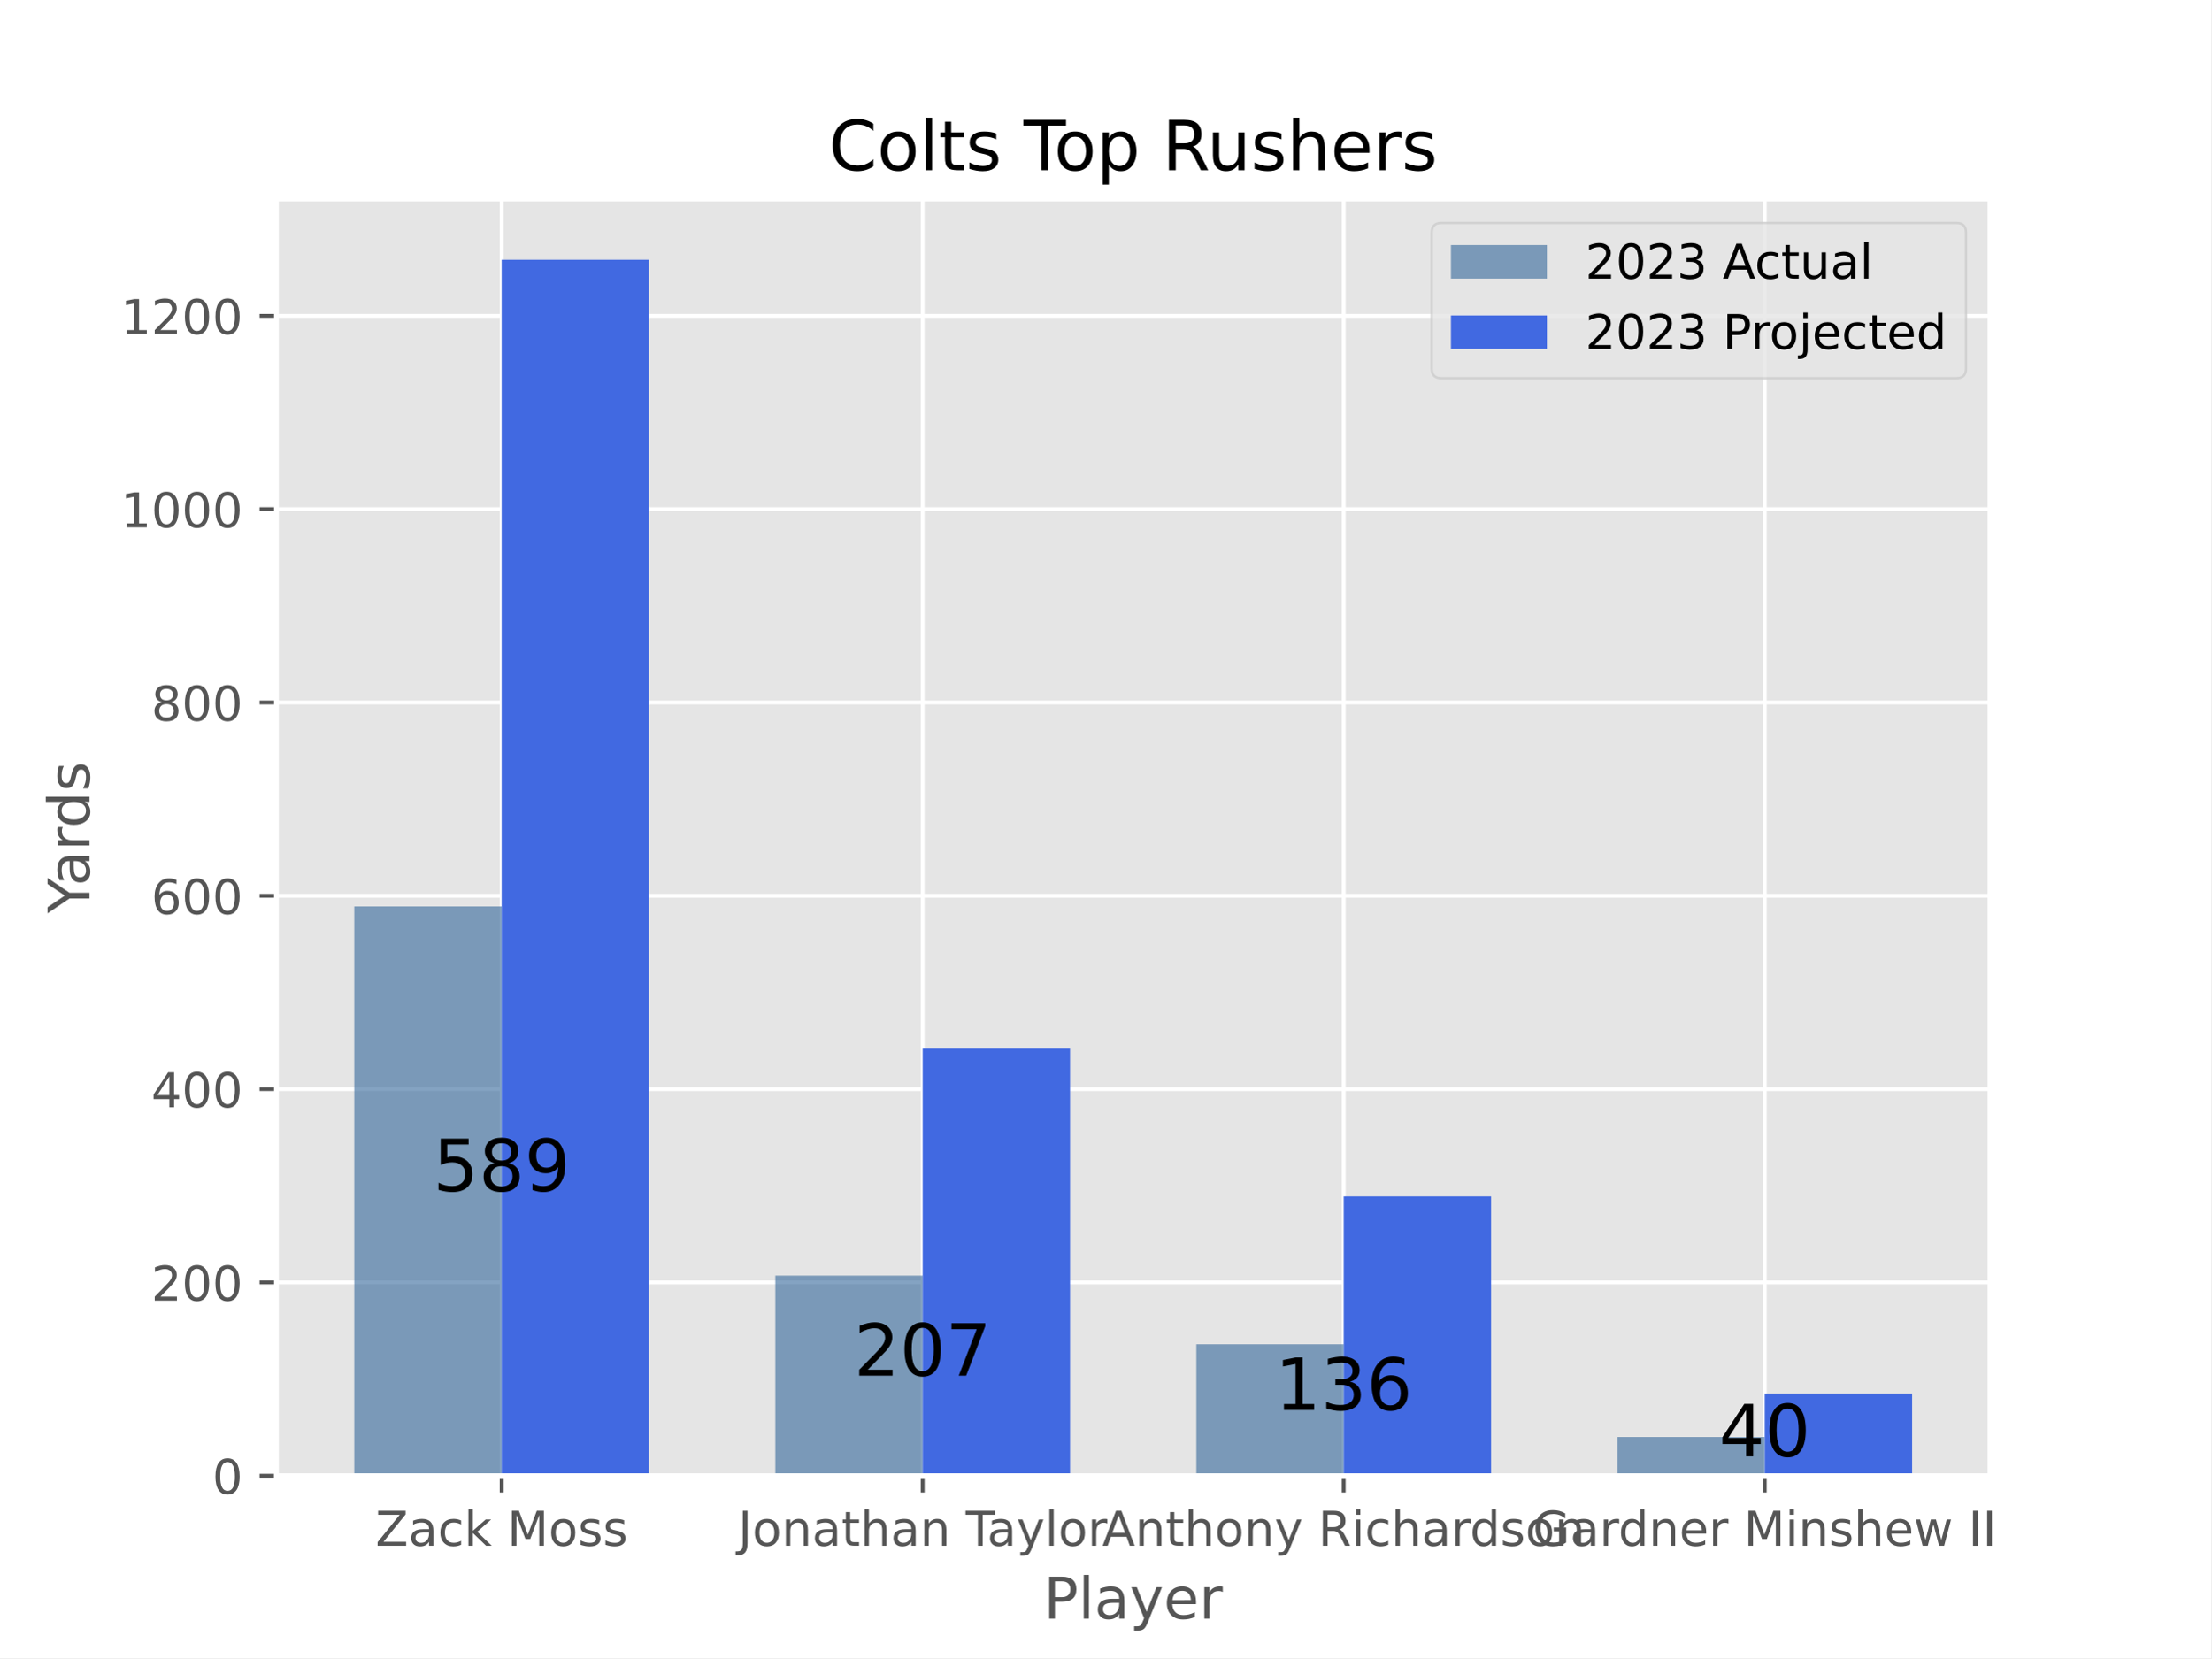
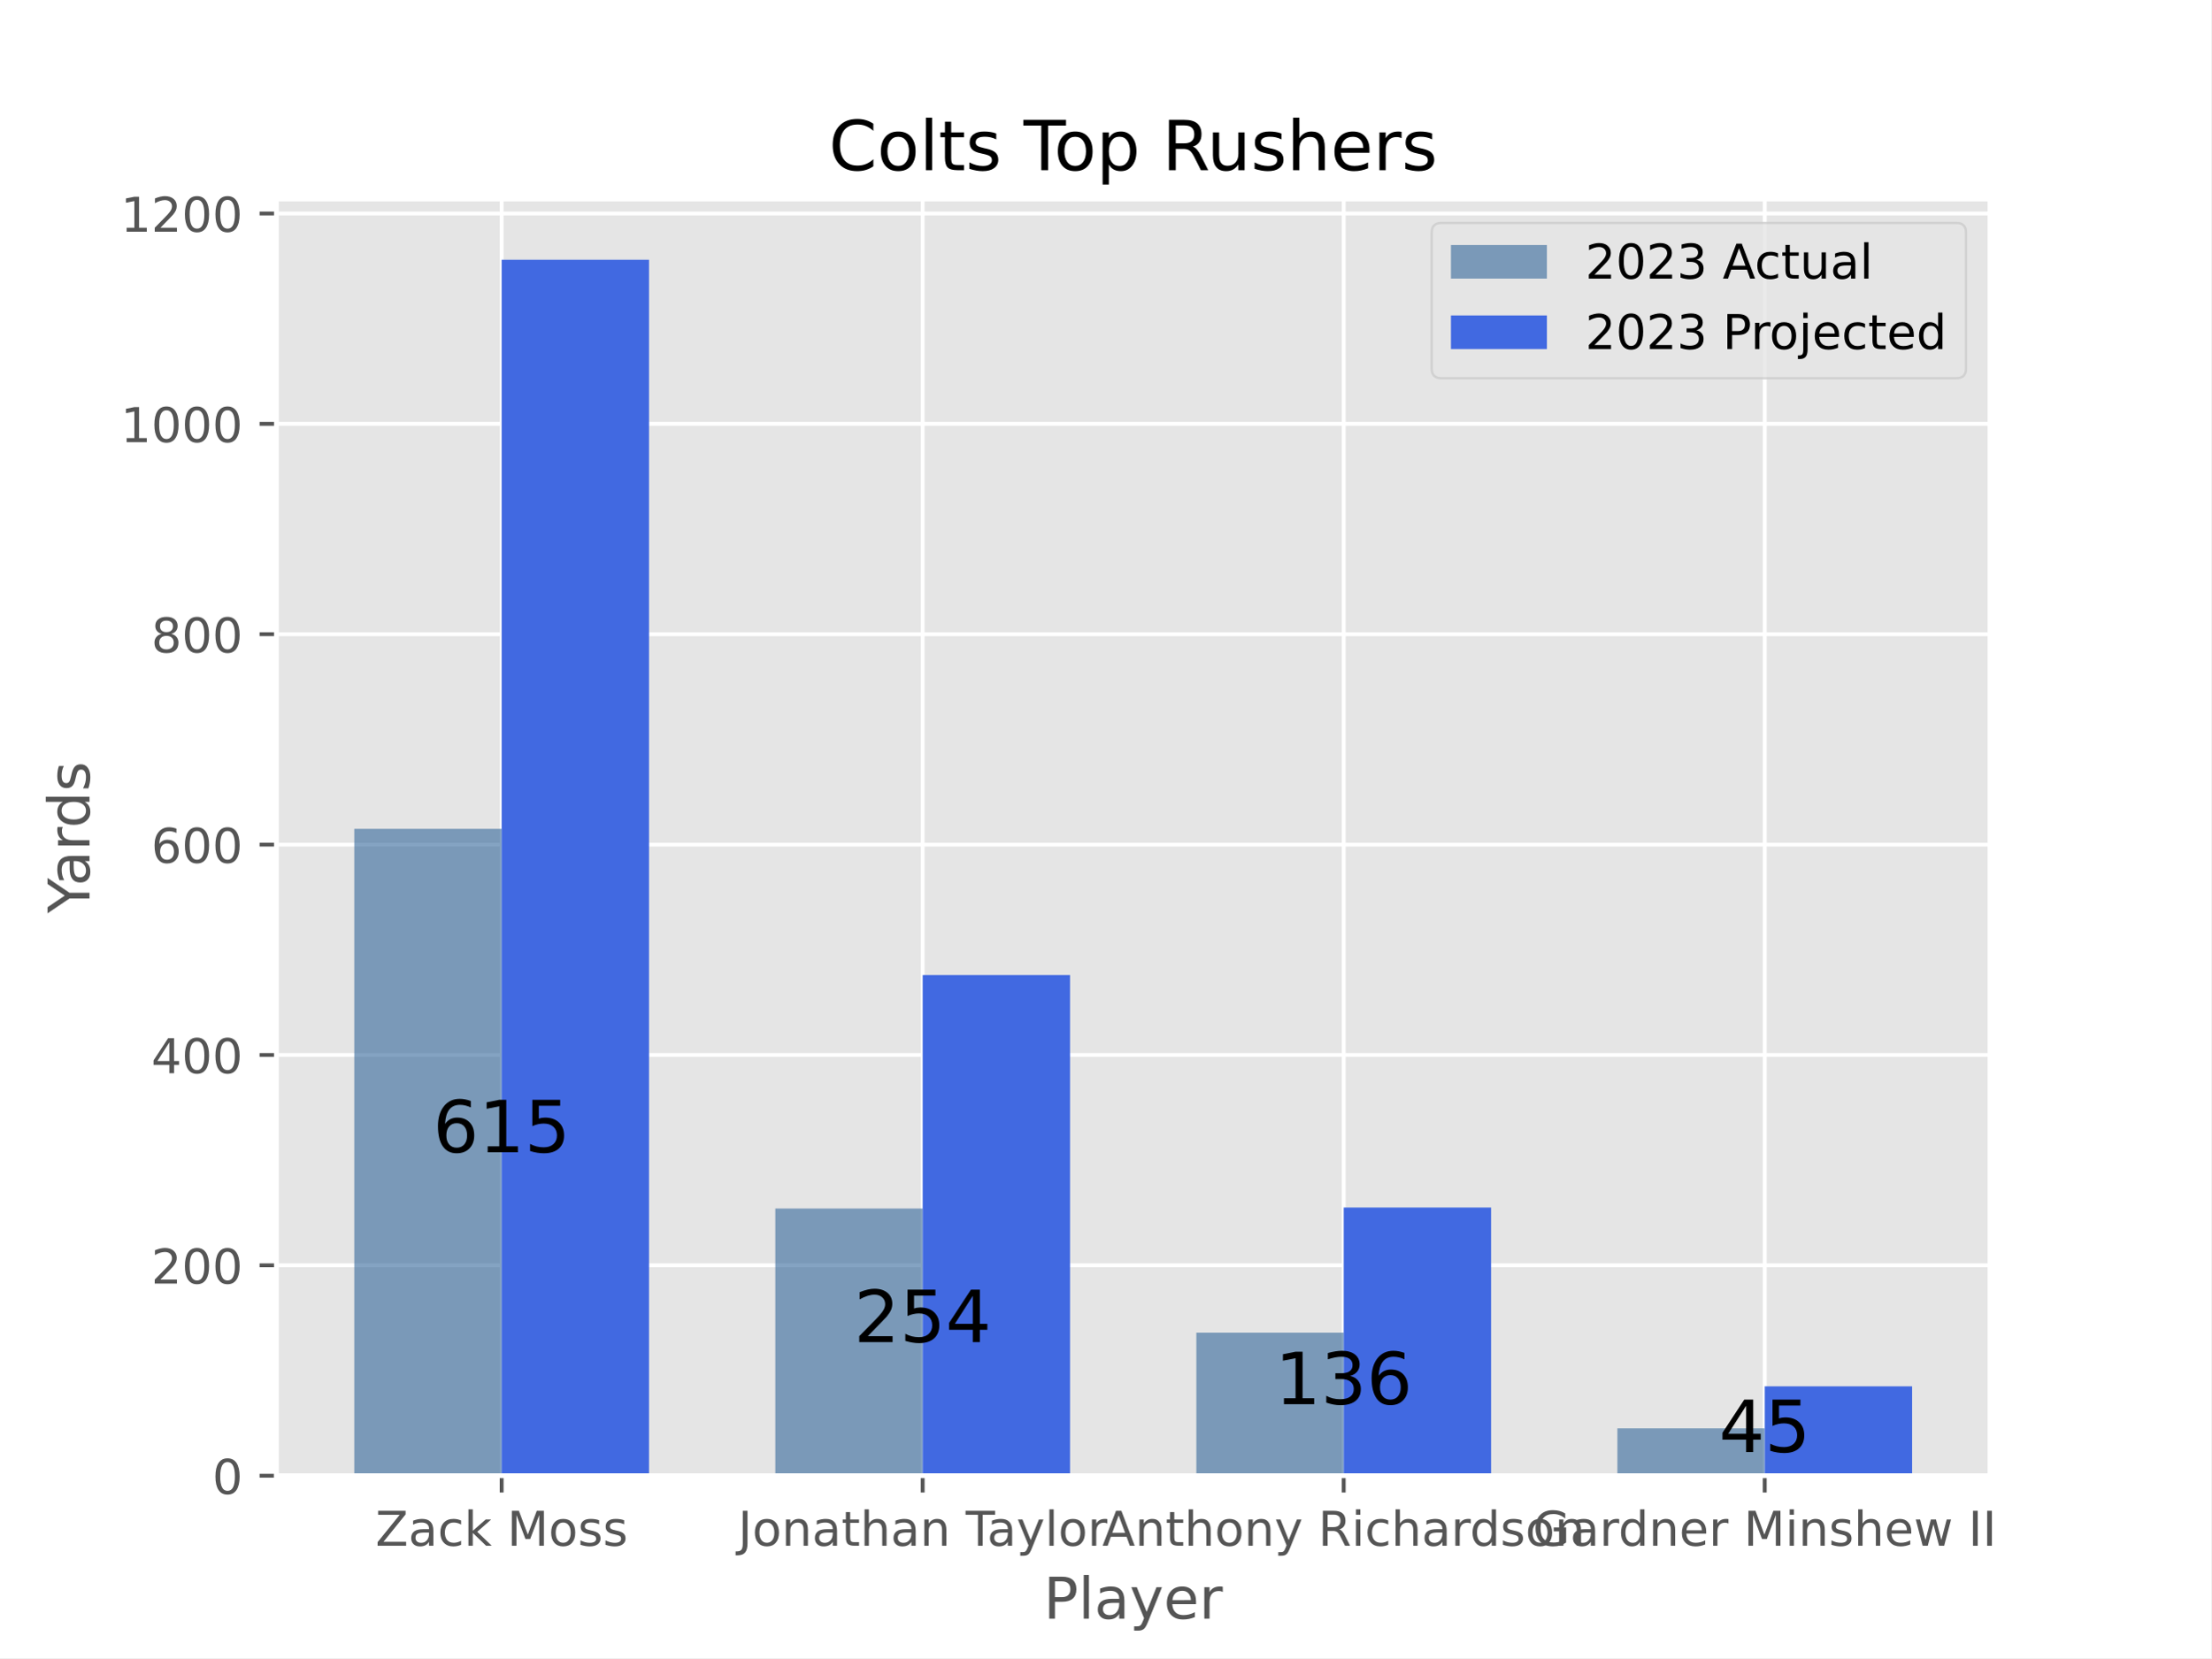
<svg xmlns="http://www.w3.org/2000/svg" xmlns:xlink="http://www.w3.org/1999/xlink" width="460.8pt" height="345.6pt" viewBox="0 0 460.8 345.6" version="1.1">
  <defs>
    <style type="text/css">*{stroke-linejoin: round; stroke-linecap: butt}</style>
  </defs>
  <g id="figure_1">
    <g id="patch_1">
      <path d="M 0 345.6  L 460.8 345.6  L 460.8 0  L 0 0  z " style="fill: #ffffff" />
    </g>
    <g id="axes_1">
      <g id="patch_2">
        <path d="M 57.6 307.584  L 414.72 307.584  L 414.72 41.472  L 57.6 41.472  z " style="fill: #e5e5e5" />
      </g>
      <g id="matplotlib.axis_1">
        <g id="xtick_1">
          <g id="line2d_1">
-             <path d="M 104.543 307.584  L 104.543 41.472  " clip-path="url(#p72263ab4fb)" style="fill: none; stroke: #ffffff; stroke-width: 0.8; stroke-linecap: square" />
+             <path d="M 104.543 307.584  L 104.543 41.472  " clip-path="url(#pb626289c37)" style="fill: none; stroke: #ffffff; stroke-width: 0.8; stroke-linecap: square" />
          </g>
          <g id="line2d_2">
            <defs>
-               <path id="m1cc02f8006" d="M 0 0  L 0 3.5  " style="stroke: #555555; stroke-width: 0.8" />
+               <path id="m10a9b5cc8e" d="M 0 0  L 0 3.5  " style="stroke: #555555; stroke-width: 0.8" />
            </defs>
            <g>
-               <use xlink:href="#m1cc02f8006" x="104.543" y="307.584" style="fill: #555555; stroke: #555555; stroke-width: 0.8" />
+               <use xlink:href="#m10a9b5cc8e" x="104.543" y="307.584" style="fill: #555555; stroke: #555555; stroke-width: 0.8" />
            </g>
          </g>
          <g id="text_1">
            <g style="fill: #555555" transform="translate(78.23782 322.1824) scale(0.1 -0.1)">
              <defs>
                <path id="DejaVuSans-5a" d="M 359 4666  L 4025 4666  L 4025 4184  L 1075 531  L 4097 531  L 4097 0  L 288 0  L 288 481  L 3238 4134  L 359 4134  L 359 4666  z " transform="scale(0.015625)" />
                <path id="DejaVuSans-61" d="M 2194 1759  Q 1497 1759 1228 1600  Q 959 1441 959 1056  Q 959 750 1161 570  Q 1363 391 1709 391  Q 2188 391 2477 730  Q 2766 1069 2766 1631  L 2766 1759  L 2194 1759  z M 3341 1997  L 3341 0  L 2766 0  L 2766 531  Q 2569 213 2275 61  Q 1981 -91 1556 -91  Q 1019 -91 701 211  Q 384 513 384 1019  Q 384 1609 779 1909  Q 1175 2209 1959 2209  L 2766 2209  L 2766 2266  Q 2766 2663 2505 2880  Q 2244 3097 1772 3097  Q 1472 3097 1187 3025  Q 903 2953 641 2809  L 641 3341  Q 956 3463 1253 3523  Q 1550 3584 1831 3584  Q 2591 3584 2966 3190  Q 3341 2797 3341 1997  z " transform="scale(0.015625)" />
                <path id="DejaVuSans-63" d="M 3122 3366  L 3122 2828  Q 2878 2963 2633 3030  Q 2388 3097 2138 3097  Q 1578 3097 1268 2742  Q 959 2388 959 1747  Q 959 1106 1268 751  Q 1578 397 2138 397  Q 2388 397 2633 464  Q 2878 531 3122 666  L 3122 134  Q 2881 22 2623 -34  Q 2366 -91 2075 -91  Q 1284 -91 818 406  Q 353 903 353 1747  Q 353 2603 823 3093  Q 1294 3584 2113 3584  Q 2378 3584 2631 3529  Q 2884 3475 3122 3366  z " transform="scale(0.015625)" />
                <path id="DejaVuSans-6b" d="M 581 4863  L 1159 4863  L 1159 1991  L 2875 3500  L 3609 3500  L 1753 1863  L 3688 0  L 2938 0  L 1159 1709  L 1159 0  L 581 0  L 581 4863  z " transform="scale(0.015625)" />
                <path id="DejaVuSans-20" transform="scale(0.015625)" />
                <path id="DejaVuSans-4d" d="M 628 4666  L 1569 4666  L 2759 1491  L 3956 4666  L 4897 4666  L 4897 0  L 4281 0  L 4281 4097  L 3078 897  L 2444 897  L 1241 4097  L 1241 0  L 628 0  L 628 4666  z " transform="scale(0.015625)" />
                <path id="DejaVuSans-6f" d="M 1959 3097  Q 1497 3097 1228 2736  Q 959 2375 959 1747  Q 959 1119 1226 758  Q 1494 397 1959 397  Q 2419 397 2687 759  Q 2956 1122 2956 1747  Q 2956 2369 2687 2733  Q 2419 3097 1959 3097  z M 1959 3584  Q 2709 3584 3137 3096  Q 3566 2609 3566 1747  Q 3566 888 3137 398  Q 2709 -91 1959 -91  Q 1206 -91 779 398  Q 353 888 353 1747  Q 353 2609 779 3096  Q 1206 3584 1959 3584  z " transform="scale(0.015625)" />
                <path id="DejaVuSans-73" d="M 2834 3397  L 2834 2853  Q 2591 2978 2328 3040  Q 2066 3103 1784 3103  Q 1356 3103 1142 2972  Q 928 2841 928 2578  Q 928 2378 1081 2264  Q 1234 2150 1697 2047  L 1894 2003  Q 2506 1872 2764 1633  Q 3022 1394 3022 966  Q 3022 478 2636 193  Q 2250 -91 1575 -91  Q 1294 -91 989 -36  Q 684 19 347 128  L 347 722  Q 666 556 975 473  Q 1284 391 1588 391  Q 1994 391 2212 530  Q 2431 669 2431 922  Q 2431 1156 2273 1281  Q 2116 1406 1581 1522  L 1381 1569  Q 847 1681 609 1914  Q 372 2147 372 2553  Q 372 3047 722 3315  Q 1072 3584 1716 3584  Q 2034 3584 2315 3537  Q 2597 3491 2834 3397  z " transform="scale(0.015625)" />
              </defs>
              <use xlink:href="#DejaVuSans-5a" />
              <use xlink:href="#DejaVuSans-61" x="68.506" />
              <use xlink:href="#DejaVuSans-63" x="129.785" />
              <use xlink:href="#DejaVuSans-6b" x="184.766" />
              <use xlink:href="#DejaVuSans-20" x="242.676" />
              <use xlink:href="#DejaVuSans-4d" x="274.463" />
              <use xlink:href="#DejaVuSans-6f" x="360.742" />
              <use xlink:href="#DejaVuSans-73" x="421.924" />
              <use xlink:href="#DejaVuSans-73" x="474.023" />
            </g>
          </g>
        </g>
        <g id="xtick_2">
          <g id="line2d_3">
-             <path d="M 192.288 307.584  L 192.288 41.472  " clip-path="url(#p72263ab4fb)" style="fill: none; stroke: #ffffff; stroke-width: 0.8; stroke-linecap: square" />
+             <path d="M 192.288 307.584  L 192.288 41.472  " clip-path="url(#pb626289c37)" style="fill: none; stroke: #ffffff; stroke-width: 0.8; stroke-linecap: square" />
          </g>
          <g id="line2d_4">
            <g>
-               <use xlink:href="#m1cc02f8006" x="192.288" y="307.584" style="fill: #555555; stroke: #555555; stroke-width: 0.8" />
+               <use xlink:href="#m10a9b5cc8e" x="192.288" y="307.584" style="fill: #555555; stroke: #555555; stroke-width: 0.8" />
            </g>
          </g>
          <g id="text_2">
            <g style="fill: #555555" transform="translate(153.8135 322.1824) scale(0.1 -0.1)">
              <defs>
                <path id="DejaVuSans-4a" d="M 628 4666  L 1259 4666  L 1259 325  Q 1259 -519 939 -900  Q 619 -1281 -91 -1281  L -331 -1281  L -331 -750  L -134 -750  Q 284 -750 456 -515  Q 628 -281 628 325  L 628 4666  z " transform="scale(0.015625)" />
                <path id="DejaVuSans-6e" d="M 3513 2113  L 3513 0  L 2938 0  L 2938 2094  Q 2938 2591 2744 2837  Q 2550 3084 2163 3084  Q 1697 3084 1428 2787  Q 1159 2491 1159 1978  L 1159 0  L 581 0  L 581 3500  L 1159 3500  L 1159 2956  Q 1366 3272 1645 3428  Q 1925 3584 2291 3584  Q 2894 3584 3203 3211  Q 3513 2838 3513 2113  z " transform="scale(0.015625)" />
                <path id="DejaVuSans-74" d="M 1172 4494  L 1172 3500  L 2356 3500  L 2356 3053  L 1172 3053  L 1172 1153  Q 1172 725 1289 603  Q 1406 481 1766 481  L 2356 481  L 2356 0  L 1766 0  Q 1100 0 847 248  Q 594 497 594 1153  L 594 3053  L 172 3053  L 172 3500  L 594 3500  L 594 4494  L 1172 4494  z " transform="scale(0.015625)" />
                <path id="DejaVuSans-68" d="M 3513 2113  L 3513 0  L 2938 0  L 2938 2094  Q 2938 2591 2744 2837  Q 2550 3084 2163 3084  Q 1697 3084 1428 2787  Q 1159 2491 1159 1978  L 1159 0  L 581 0  L 581 4863  L 1159 4863  L 1159 2956  Q 1366 3272 1645 3428  Q 1925 3584 2291 3584  Q 2894 3584 3203 3211  Q 3513 2838 3513 2113  z " transform="scale(0.015625)" />
                <path id="DejaVuSans-54" d="M -19 4666  L 3928 4666  L 3928 4134  L 2272 4134  L 2272 0  L 1638 0  L 1638 4134  L -19 4134  L -19 4666  z " transform="scale(0.015625)" />
                <path id="DejaVuSans-79" d="M 2059 -325  Q 1816 -950 1584 -1140  Q 1353 -1331 966 -1331  L 506 -1331  L 506 -850  L 844 -850  Q 1081 -850 1212 -737  Q 1344 -625 1503 -206  L 1606 56  L 191 3500  L 800 3500  L 1894 763  L 2988 3500  L 3597 3500  L 2059 -325  z " transform="scale(0.015625)" />
                <path id="DejaVuSans-6c" d="M 603 4863  L 1178 4863  L 1178 0  L 603 0  L 603 4863  z " transform="scale(0.015625)" />
                <path id="DejaVuSans-72" d="M 2631 2963  Q 2534 3019 2420 3045  Q 2306 3072 2169 3072  Q 1681 3072 1420 2755  Q 1159 2438 1159 1844  L 1159 0  L 581 0  L 581 3500  L 1159 3500  L 1159 2956  Q 1341 3275 1631 3429  Q 1922 3584 2338 3584  Q 2397 3584 2469 3576  Q 2541 3569 2628 3553  L 2631 2963  z " transform="scale(0.015625)" />
              </defs>
              <use xlink:href="#DejaVuSans-4a" />
              <use xlink:href="#DejaVuSans-6f" x="29.492" />
              <use xlink:href="#DejaVuSans-6e" x="90.674" />
              <use xlink:href="#DejaVuSans-61" x="154.053" />
              <use xlink:href="#DejaVuSans-74" x="215.332" />
              <use xlink:href="#DejaVuSans-68" x="254.541" />
              <use xlink:href="#DejaVuSans-61" x="317.92" />
              <use xlink:href="#DejaVuSans-6e" x="379.199" />
              <use xlink:href="#DejaVuSans-20" x="442.578" />
              <use xlink:href="#DejaVuSans-54" x="474.365" />
              <use xlink:href="#DejaVuSans-61" x="518.949" />
              <use xlink:href="#DejaVuSans-79" x="580.229" />
              <use xlink:href="#DejaVuSans-6c" x="639.408" />
              <use xlink:href="#DejaVuSans-6f" x="667.191" />
              <use xlink:href="#DejaVuSans-72" x="728.373" />
            </g>
          </g>
        </g>
        <g id="xtick_3">
          <g id="line2d_5">
-             <path d="M 280.032 307.584  L 280.032 41.472  " clip-path="url(#p72263ab4fb)" style="fill: none; stroke: #ffffff; stroke-width: 0.8; stroke-linecap: square" />
+             <path d="M 280.032 307.584  L 280.032 41.472  " clip-path="url(#pb626289c37)" style="fill: none; stroke: #ffffff; stroke-width: 0.8; stroke-linecap: square" />
          </g>
          <g id="line2d_6">
            <g>
-               <use xlink:href="#m1cc02f8006" x="280.032" y="307.584" style="fill: #555555; stroke: #555555; stroke-width: 0.8" />
+               <use xlink:href="#m10a9b5cc8e" x="280.032" y="307.584" style="fill: #555555; stroke: #555555; stroke-width: 0.8" />
            </g>
          </g>
          <g id="text_3">
            <g style="fill: #555555" transform="translate(229.7174 322.1824) scale(0.1 -0.1)">
              <defs>
                <path id="DejaVuSans-41" d="M 2188 4044  L 1331 1722  L 3047 1722  L 2188 4044  z M 1831 4666  L 2547 4666  L 4325 0  L 3669 0  L 3244 1197  L 1141 1197  L 716 0  L 50 0  L 1831 4666  z " transform="scale(0.015625)" />
                <path id="DejaVuSans-52" d="M 2841 2188  Q 3044 2119 3236 1894  Q 3428 1669 3622 1275  L 4263 0  L 3584 0  L 2988 1197  Q 2756 1666 2539 1819  Q 2322 1972 1947 1972  L 1259 1972  L 1259 0  L 628 0  L 628 4666  L 2053 4666  Q 2853 4666 3247 4331  Q 3641 3997 3641 3322  Q 3641 2881 3436 2590  Q 3231 2300 2841 2188  z M 1259 4147  L 1259 2491  L 2053 2491  Q 2509 2491 2742 2702  Q 2975 2913 2975 3322  Q 2975 3731 2742 3939  Q 2509 4147 2053 4147  L 1259 4147  z " transform="scale(0.015625)" />
                <path id="DejaVuSans-69" d="M 603 3500  L 1178 3500  L 1178 0  L 603 0  L 603 3500  z M 603 4863  L 1178 4863  L 1178 4134  L 603 4134  L 603 4863  z " transform="scale(0.015625)" />
                <path id="DejaVuSans-64" d="M 2906 2969  L 2906 4863  L 3481 4863  L 3481 0  L 2906 0  L 2906 525  Q 2725 213 2448 61  Q 2172 -91 1784 -91  Q 1150 -91 751 415  Q 353 922 353 1747  Q 353 2572 751 3078  Q 1150 3584 1784 3584  Q 2172 3584 2448 3432  Q 2725 3281 2906 2969  z M 947 1747  Q 947 1113 1208 752  Q 1469 391 1925 391  Q 2381 391 2643 752  Q 2906 1113 2906 1747  Q 2906 2381 2643 2742  Q 2381 3103 1925 3103  Q 1469 3103 1208 2742  Q 947 2381 947 1747  z " transform="scale(0.015625)" />
              </defs>
              <use xlink:href="#DejaVuSans-41" />
              <use xlink:href="#DejaVuSans-6e" x="68.408" />
              <use xlink:href="#DejaVuSans-74" x="131.787" />
              <use xlink:href="#DejaVuSans-68" x="170.996" />
              <use xlink:href="#DejaVuSans-6f" x="234.375" />
              <use xlink:href="#DejaVuSans-6e" x="295.557" />
              <use xlink:href="#DejaVuSans-79" x="358.936" />
              <use xlink:href="#DejaVuSans-20" x="418.115" />
              <use xlink:href="#DejaVuSans-52" x="449.902" />
              <use xlink:href="#DejaVuSans-69" x="519.385" />
              <use xlink:href="#DejaVuSans-63" x="547.168" />
              <use xlink:href="#DejaVuSans-68" x="602.148" />
              <use xlink:href="#DejaVuSans-61" x="665.527" />
              <use xlink:href="#DejaVuSans-72" x="726.807" />
              <use xlink:href="#DejaVuSans-64" x="766.17" />
              <use xlink:href="#DejaVuSans-73" x="829.646" />
              <use xlink:href="#DejaVuSans-6f" x="881.746" />
              <use xlink:href="#DejaVuSans-6e" x="942.928" />
            </g>
          </g>
        </g>
        <g id="xtick_4">
          <g id="line2d_7">
-             <path d="M 367.777 307.584  L 367.777 41.472  " clip-path="url(#p72263ab4fb)" style="fill: none; stroke: #ffffff; stroke-width: 0.8; stroke-linecap: square" />
+             <path d="M 367.777 307.584  L 367.777 41.472  " clip-path="url(#pb626289c37)" style="fill: none; stroke: #ffffff; stroke-width: 0.8; stroke-linecap: square" />
          </g>
          <g id="line2d_8">
            <g>
-               <use xlink:href="#m1cc02f8006" x="367.777" y="307.584" style="fill: #555555; stroke: #555555; stroke-width: 0.8" />
+               <use xlink:href="#m10a9b5cc8e" x="367.777" y="307.584" style="fill: #555555; stroke: #555555; stroke-width: 0.8" />
            </g>
          </g>
          <g id="text_4">
            <g style="fill: #555555" transform="translate(319.4564 322.1824) scale(0.1 -0.1)">
              <defs>
                <path id="DejaVuSans-47" d="M 3809 666  L 3809 1919  L 2778 1919  L 2778 2438  L 4434 2438  L 4434 434  Q 4069 175 3628 42  Q 3188 -91 2688 -91  Q 1594 -91 976 548  Q 359 1188 359 2328  Q 359 3472 976 4111  Q 1594 4750 2688 4750  Q 3144 4750 3555 4637  Q 3966 4525 4313 4306  L 4313 3634  Q 3963 3931 3569 4081  Q 3175 4231 2741 4231  Q 1884 4231 1454 3753  Q 1025 3275 1025 2328  Q 1025 1384 1454 906  Q 1884 428 2741 428  Q 3075 428 3337 486  Q 3600 544 3809 666  z " transform="scale(0.015625)" />
                <path id="DejaVuSans-65" d="M 3597 1894  L 3597 1613  L 953 1613  Q 991 1019 1311 708  Q 1631 397 2203 397  Q 2534 397 2845 478  Q 3156 559 3463 722  L 3463 178  Q 3153 47 2828 -22  Q 2503 -91 2169 -91  Q 1331 -91 842 396  Q 353 884 353 1716  Q 353 2575 817 3079  Q 1281 3584 2069 3584  Q 2775 3584 3186 3129  Q 3597 2675 3597 1894  z M 3022 2063  Q 3016 2534 2758 2815  Q 2500 3097 2075 3097  Q 1594 3097 1305 2825  Q 1016 2553 972 2059  L 3022 2063  z " transform="scale(0.015625)" />
                <path id="DejaVuSans-77" d="M 269 3500  L 844 3500  L 1563 769  L 2278 3500  L 2956 3500  L 3675 769  L 4391 3500  L 4966 3500  L 4050 0  L 3372 0  L 2619 2869  L 1863 0  L 1184 0  L 269 3500  z " transform="scale(0.015625)" />
                <path id="DejaVuSans-49" d="M 628 4666  L 1259 4666  L 1259 0  L 628 0  L 628 4666  z " transform="scale(0.015625)" />
              </defs>
              <use xlink:href="#DejaVuSans-47" />
              <use xlink:href="#DejaVuSans-61" x="77.49" />
              <use xlink:href="#DejaVuSans-72" x="138.77" />
              <use xlink:href="#DejaVuSans-64" x="178.133" />
              <use xlink:href="#DejaVuSans-6e" x="241.609" />
              <use xlink:href="#DejaVuSans-65" x="304.988" />
              <use xlink:href="#DejaVuSans-72" x="366.512" />
              <use xlink:href="#DejaVuSans-20" x="407.625" />
              <use xlink:href="#DejaVuSans-4d" x="439.412" />
              <use xlink:href="#DejaVuSans-69" x="525.691" />
              <use xlink:href="#DejaVuSans-6e" x="553.475" />
              <use xlink:href="#DejaVuSans-73" x="616.854" />
              <use xlink:href="#DejaVuSans-68" x="668.953" />
              <use xlink:href="#DejaVuSans-65" x="732.332" />
              <use xlink:href="#DejaVuSans-77" x="793.855" />
              <use xlink:href="#DejaVuSans-20" x="875.643" />
              <use xlink:href="#DejaVuSans-49" x="907.43" />
              <use xlink:href="#DejaVuSans-49" x="936.922" />
            </g>
          </g>
        </g>
        <g id="text_5">
          <g style="fill: #555555" transform="translate(217.4888 337.3802) scale(0.12 -0.12)">
            <defs>
              <path id="DejaVuSans-50" d="M 1259 4147  L 1259 2394  L 2053 2394  Q 2494 2394 2734 2622  Q 2975 2850 2975 3272  Q 2975 3691 2734 3919  Q 2494 4147 2053 4147  L 1259 4147  z M 628 4666  L 2053 4666  Q 2838 4666 3239 4311  Q 3641 3956 3641 3272  Q 3641 2581 3239 2228  Q 2838 1875 2053 1875  L 1259 1875  L 1259 0  L 628 0  L 628 4666  z " transform="scale(0.015625)" />
            </defs>
            <use xlink:href="#DejaVuSans-50" />
            <use xlink:href="#DejaVuSans-6c" x="60.303" />
            <use xlink:href="#DejaVuSans-61" x="88.086" />
            <use xlink:href="#DejaVuSans-79" x="149.365" />
            <use xlink:href="#DejaVuSans-65" x="208.545" />
            <use xlink:href="#DejaVuSans-72" x="270.068" />
          </g>
        </g>
      </g>
      <g id="matplotlib.axis_2">
        <g id="ytick_1">
          <g id="line2d_9">
-             <path d="M 57.6 307.584  L 414.72 307.584  " clip-path="url(#p72263ab4fb)" style="fill: none; stroke: #ffffff; stroke-width: 0.8; stroke-linecap: square" />
+             <path d="M 57.6 307.584  L 414.72 307.584  " clip-path="url(#pb626289c37)" style="fill: none; stroke: #ffffff; stroke-width: 0.8; stroke-linecap: square" />
          </g>
          <g id="line2d_10">
            <defs>
-               <path id="m740ad1077f" d="M 0 0  L -3.5 0  " style="stroke: #555555; stroke-width: 0.8" />
+               <path id="ma957d542d0" d="M 0 0  L -3.5 0  " style="stroke: #555555; stroke-width: 0.8" />
            </defs>
            <g>
-               <use xlink:href="#m740ad1077f" x="57.6" y="307.584" style="fill: #555555; stroke: #555555; stroke-width: 0.8" />
+               <use xlink:href="#ma957d542d0" x="57.6" y="307.584" style="fill: #555555; stroke: #555555; stroke-width: 0.8" />
            </g>
          </g>
          <g id="text_6">
            <g style="fill: #555555" transform="translate(44.2375 311.3832) scale(0.1 -0.1)">
              <defs>
                <path id="DejaVuSans-30" d="M 2034 4250  Q 1547 4250 1301 3770  Q 1056 3291 1056 2328  Q 1056 1369 1301 889  Q 1547 409 2034 409  Q 2525 409 2770 889  Q 3016 1369 3016 2328  Q 3016 3291 2770 3770  Q 2525 4250 2034 4250  z M 2034 4750  Q 2819 4750 3233 4129  Q 3647 3509 3647 2328  Q 3647 1150 3233 529  Q 2819 -91 2034 -91  Q 1250 -91 836 529  Q 422 1150 422 2328  Q 422 3509 836 4129  Q 1250 4750 2034 4750  z " transform="scale(0.015625)" />
              </defs>
              <use xlink:href="#DejaVuSans-30" />
            </g>
          </g>
        </g>
        <g id="ytick_2">
          <g id="line2d_11">
-             <path d="M 57.6 267.291  L 414.72 267.291  " clip-path="url(#p72263ab4fb)" style="fill: none; stroke: #ffffff; stroke-width: 0.8; stroke-linecap: square" />
+             <path d="M 57.6 263.736  L 414.72 263.736  " clip-path="url(#pb626289c37)" style="fill: none; stroke: #ffffff; stroke-width: 0.8; stroke-linecap: square" />
          </g>
          <g id="line2d_12">
            <g>
-               <use xlink:href="#m740ad1077f" x="57.6" y="267.291" style="fill: #555555; stroke: #555555; stroke-width: 0.8" />
+               <use xlink:href="#ma957d542d0" x="57.6" y="263.736" style="fill: #555555; stroke: #555555; stroke-width: 0.8" />
            </g>
          </g>
          <g id="text_7">
-             <g style="fill: #555555" transform="translate(31.5125 271.0907) scale(0.1 -0.1)">
+             <g style="fill: #555555" transform="translate(31.5125 267.5355) scale(0.1 -0.1)">
              <defs>
                <path id="DejaVuSans-32" d="M 1228 531  L 3431 531  L 3431 0  L 469 0  L 469 531  Q 828 903 1448 1529  Q 2069 2156 2228 2338  Q 2531 2678 2651 2914  Q 2772 3150 2772 3378  Q 2772 3750 2511 3984  Q 2250 4219 1831 4219  Q 1534 4219 1204 4116  Q 875 4013 500 3803  L 500 4441  Q 881 4594 1212 4672  Q 1544 4750 1819 4750  Q 2544 4750 2975 4387  Q 3406 4025 3406 3419  Q 3406 3131 3298 2873  Q 3191 2616 2906 2266  Q 2828 2175 2409 1742  Q 1991 1309 1228 531  z " transform="scale(0.015625)" />
              </defs>
              <use xlink:href="#DejaVuSans-32" />
              <use xlink:href="#DejaVuSans-30" x="63.623" />
              <use xlink:href="#DejaVuSans-30" x="127.246" />
            </g>
          </g>
        </g>
        <g id="ytick_3">
          <g id="line2d_13">
-             <path d="M 57.6 226.999  L 414.72 226.999  " clip-path="url(#p72263ab4fb)" style="fill: none; stroke: #ffffff; stroke-width: 0.8; stroke-linecap: square" />
+             <path d="M 57.6 219.888  L 414.72 219.888  " clip-path="url(#pb626289c37)" style="fill: none; stroke: #ffffff; stroke-width: 0.8; stroke-linecap: square" />
          </g>
          <g id="line2d_14">
            <g>
-               <use xlink:href="#m740ad1077f" x="57.6" y="226.999" style="fill: #555555; stroke: #555555; stroke-width: 0.8" />
+               <use xlink:href="#ma957d542d0" x="57.6" y="219.888" style="fill: #555555; stroke: #555555; stroke-width: 0.8" />
            </g>
          </g>
          <g id="text_8">
-             <g style="fill: #555555" transform="translate(31.5125 230.7982) scale(0.1 -0.1)">
+             <g style="fill: #555555" transform="translate(31.5125 223.6877) scale(0.1 -0.1)">
              <defs>
                <path id="DejaVuSans-34" d="M 2419 4116  L 825 1625  L 2419 1625  L 2419 4116  z M 2253 4666  L 3047 4666  L 3047 1625  L 3713 1625  L 3713 1100  L 3047 1100  L 3047 0  L 2419 0  L 2419 1100  L 313 1100  L 313 1709  L 2253 4666  z " transform="scale(0.015625)" />
              </defs>
              <use xlink:href="#DejaVuSans-34" />
              <use xlink:href="#DejaVuSans-30" x="63.623" />
              <use xlink:href="#DejaVuSans-30" x="127.246" />
            </g>
          </g>
        </g>
        <g id="ytick_4">
          <g id="line2d_15">
-             <path d="M 57.6 186.706  L 414.72 186.706  " clip-path="url(#p72263ab4fb)" style="fill: none; stroke: #ffffff; stroke-width: 0.8; stroke-linecap: square" />
+             <path d="M 57.6 176.041  L 414.72 176.041  " clip-path="url(#pb626289c37)" style="fill: none; stroke: #ffffff; stroke-width: 0.8; stroke-linecap: square" />
          </g>
          <g id="line2d_16">
            <g>
-               <use xlink:href="#m740ad1077f" x="57.6" y="186.706" style="fill: #555555; stroke: #555555; stroke-width: 0.8" />
+               <use xlink:href="#ma957d542d0" x="57.6" y="176.041" style="fill: #555555; stroke: #555555; stroke-width: 0.8" />
            </g>
          </g>
          <g id="text_9">
-             <g style="fill: #555555" transform="translate(31.5125 190.5056) scale(0.1 -0.1)">
+             <g style="fill: #555555" transform="translate(31.5125 179.84) scale(0.1 -0.1)">
              <defs>
                <path id="DejaVuSans-36" d="M 2113 2584  Q 1688 2584 1439 2293  Q 1191 2003 1191 1497  Q 1191 994 1439 701  Q 1688 409 2113 409  Q 2538 409 2786 701  Q 3034 994 3034 1497  Q 3034 2003 2786 2293  Q 2538 2584 2113 2584  z M 3366 4563  L 3366 3988  Q 3128 4100 2886 4159  Q 2644 4219 2406 4219  Q 1781 4219 1451 3797  Q 1122 3375 1075 2522  Q 1259 2794 1537 2939  Q 1816 3084 2150 3084  Q 2853 3084 3261 2657  Q 3669 2231 3669 1497  Q 3669 778 3244 343  Q 2819 -91 2113 -91  Q 1303 -91 875 529  Q 447 1150 447 2328  Q 447 3434 972 4092  Q 1497 4750 2381 4750  Q 2619 4750 2861 4703  Q 3103 4656 3366 4563  z " transform="scale(0.015625)" />
              </defs>
              <use xlink:href="#DejaVuSans-36" />
              <use xlink:href="#DejaVuSans-30" x="63.623" />
              <use xlink:href="#DejaVuSans-30" x="127.246" />
            </g>
          </g>
        </g>
        <g id="ytick_5">
          <g id="line2d_17">
-             <path d="M 57.6 146.414  L 414.72 146.414  " clip-path="url(#p72263ab4fb)" style="fill: none; stroke: #ffffff; stroke-width: 0.8; stroke-linecap: square" />
+             <path d="M 57.6 132.193  L 414.72 132.193  " clip-path="url(#pb626289c37)" style="fill: none; stroke: #ffffff; stroke-width: 0.8; stroke-linecap: square" />
          </g>
          <g id="line2d_18">
            <g>
-               <use xlink:href="#m740ad1077f" x="57.6" y="146.414" style="fill: #555555; stroke: #555555; stroke-width: 0.8" />
+               <use xlink:href="#ma957d542d0" x="57.6" y="132.193" style="fill: #555555; stroke: #555555; stroke-width: 0.8" />
            </g>
          </g>
          <g id="text_10">
-             <g style="fill: #555555" transform="translate(31.5125 150.2131) scale(0.1 -0.1)">
+             <g style="fill: #555555" transform="translate(31.5125 135.9922) scale(0.1 -0.1)">
              <defs>
                <path id="DejaVuSans-38" d="M 2034 2216  Q 1584 2216 1326 1975  Q 1069 1734 1069 1313  Q 1069 891 1326 650  Q 1584 409 2034 409  Q 2484 409 2743 651  Q 3003 894 3003 1313  Q 3003 1734 2745 1975  Q 2488 2216 2034 2216  z M 1403 2484  Q 997 2584 770 2862  Q 544 3141 544 3541  Q 544 4100 942 4425  Q 1341 4750 2034 4750  Q 2731 4750 3128 4425  Q 3525 4100 3525 3541  Q 3525 3141 3298 2862  Q 3072 2584 2669 2484  Q 3125 2378 3379 2068  Q 3634 1759 3634 1313  Q 3634 634 3220 271  Q 2806 -91 2034 -91  Q 1263 -91 848 271  Q 434 634 434 1313  Q 434 1759 690 2068  Q 947 2378 1403 2484  z M 1172 3481  Q 1172 3119 1398 2916  Q 1625 2713 2034 2713  Q 2441 2713 2670 2916  Q 2900 3119 2900 3481  Q 2900 3844 2670 4047  Q 2441 4250 2034 4250  Q 1625 4250 1398 4047  Q 1172 3844 1172 3481  z " transform="scale(0.015625)" />
              </defs>
              <use xlink:href="#DejaVuSans-38" />
              <use xlink:href="#DejaVuSans-30" x="63.623" />
              <use xlink:href="#DejaVuSans-30" x="127.246" />
            </g>
          </g>
        </g>
        <g id="ytick_6">
          <g id="line2d_19">
-             <path d="M 57.6 106.121  L 414.72 106.121  " clip-path="url(#p72263ab4fb)" style="fill: none; stroke: #ffffff; stroke-width: 0.8; stroke-linecap: square" />
+             <path d="M 57.6 88.345  L 414.72 88.345  " clip-path="url(#pb626289c37)" style="fill: none; stroke: #ffffff; stroke-width: 0.8; stroke-linecap: square" />
          </g>
          <g id="line2d_20">
            <g>
-               <use xlink:href="#m740ad1077f" x="57.6" y="106.121" style="fill: #555555; stroke: #555555; stroke-width: 0.8" />
+               <use xlink:href="#ma957d542d0" x="57.6" y="88.345" style="fill: #555555; stroke: #555555; stroke-width: 0.8" />
            </g>
          </g>
          <g id="text_11">
-             <g style="fill: #555555" transform="translate(25.15 109.9206) scale(0.1 -0.1)">
+             <g style="fill: #555555" transform="translate(25.15 92.14446) scale(0.1 -0.1)">
              <defs>
                <path id="DejaVuSans-31" d="M 794 531  L 1825 531  L 1825 4091  L 703 3866  L 703 4441  L 1819 4666  L 2450 4666  L 2450 531  L 3481 531  L 3481 0  L 794 0  L 794 531  z " transform="scale(0.015625)" />
              </defs>
              <use xlink:href="#DejaVuSans-31" />
              <use xlink:href="#DejaVuSans-30" x="63.623" />
              <use xlink:href="#DejaVuSans-30" x="127.246" />
              <use xlink:href="#DejaVuSans-30" x="190.869" />
            </g>
          </g>
        </g>
        <g id="ytick_7">
          <g id="line2d_21">
-             <path d="M 57.6 65.829  L 414.72 65.829  " clip-path="url(#p72263ab4fb)" style="fill: none; stroke: #ffffff; stroke-width: 0.8; stroke-linecap: square" />
+             <path d="M 57.6 44.497  L 414.72 44.497  " clip-path="url(#pb626289c37)" style="fill: none; stroke: #ffffff; stroke-width: 0.8; stroke-linecap: square" />
          </g>
          <g id="line2d_22">
            <g>
-               <use xlink:href="#m740ad1077f" x="57.6" y="65.829" style="fill: #555555; stroke: #555555; stroke-width: 0.8" />
+               <use xlink:href="#ma957d542d0" x="57.6" y="44.497" style="fill: #555555; stroke: #555555; stroke-width: 0.8" />
            </g>
          </g>
          <g id="text_12">
-             <g style="fill: #555555" transform="translate(25.15 69.62805) scale(0.1 -0.1)">
+             <g style="fill: #555555" transform="translate(25.15 48.29671) scale(0.1 -0.1)">
              <use xlink:href="#DejaVuSans-31" />
              <use xlink:href="#DejaVuSans-32" x="63.623" />
              <use xlink:href="#DejaVuSans-30" x="127.246" />
              <use xlink:href="#DejaVuSans-30" x="190.869" />
            </g>
          </g>
        </g>
        <g id="text_13">
          <g style="fill: #555555" transform="translate(18.65438 190.3408) rotate(-90) scale(0.12 -0.12)">
            <defs>
              <path id="DejaVuSans-59" d="M -13 4666  L 666 4666  L 1959 2747  L 3244 4666  L 3922 4666  L 2272 2222  L 2272 0  L 1638 0  L 1638 2222  L -13 4666  z " transform="scale(0.015625)" />
            </defs>
            <use xlink:href="#DejaVuSans-59" />
            <use xlink:href="#DejaVuSans-61" x="47.334" />
            <use xlink:href="#DejaVuSans-72" x="108.613" />
            <use xlink:href="#DejaVuSans-64" x="147.977" />
            <use xlink:href="#DejaVuSans-73" x="211.453" />
          </g>
        </g>
      </g>
      <g id="patch_3">
-         <path d="M 73.833 307.584  L 104.543 307.584  L 104.543 188.923  L 73.833 188.923  z " clip-path="url(#p72263ab4fb)" style="fill: #336699; fill-opacity: 0.6" />
+         <path d="M 73.833 307.584  L 104.543 307.584  L 104.543 172.752  L 73.833 172.752  z " clip-path="url(#pb626289c37)" style="fill: #336699; fill-opacity: 0.6" />
      </g>
      <g id="patch_4">
-         <path d="M 161.577 307.584  L 192.288 307.584  L 192.288 265.881  L 161.577 265.881  z " clip-path="url(#p72263ab4fb)" style="fill: #336699; fill-opacity: 0.6" />
+         <path d="M 161.577 307.584  L 192.288 307.584  L 192.288 251.897  L 161.577 251.897  z " clip-path="url(#pb626289c37)" style="fill: #336699; fill-opacity: 0.6" />
      </g>
      <g id="patch_5">
-         <path d="M 249.322 307.584  L 280.032 307.584  L 280.032 280.185  L 249.322 280.185  z " clip-path="url(#p72263ab4fb)" style="fill: #336699; fill-opacity: 0.6" />
+         <path d="M 249.322 307.584  L 280.032 307.584  L 280.032 277.768  L 249.322 277.768  z " clip-path="url(#pb626289c37)" style="fill: #336699; fill-opacity: 0.6" />
      </g>
      <g id="patch_6">
-         <path d="M 337.066 307.584  L 367.777 307.584  L 367.777 299.525  L 337.066 299.525  z " clip-path="url(#p72263ab4fb)" style="fill: #336699; fill-opacity: 0.6" />
+         <path d="M 337.066 307.584  L 367.777 307.584  L 367.777 297.718  L 337.066 297.718  z " clip-path="url(#pb626289c37)" style="fill: #336699; fill-opacity: 0.6" />
      </g>
      <g id="patch_7">
-         <path d="M 104.543 307.584  L 135.254 307.584  L 135.254 54.144  L 104.543 54.144  z " clip-path="url(#p72263ab4fb)" style="fill: #4169e1" />
+         <path d="M 104.543 307.584  L 135.254 307.584  L 135.254 54.144  L 104.543 54.144  z " clip-path="url(#pb626289c37)" style="fill: #4169e1" />
      </g>
      <g id="patch_8">
-         <path d="M 192.288 307.584  L 222.998 307.584  L 222.998 218.538  L 192.288 218.538  z " clip-path="url(#p72263ab4fb)" style="fill: #4169e1" />
+         <path d="M 192.288 307.584  L 222.998 307.584  L 222.998 203.226  L 192.288 203.226  z " clip-path="url(#pb626289c37)" style="fill: #4169e1" />
      </g>
      <g id="patch_9">
-         <path d="M 280.032 307.584  L 310.743 307.584  L 310.743 249.361  L 280.032 249.361  z " clip-path="url(#p72263ab4fb)" style="fill: #4169e1" />
+         <path d="M 280.032 307.584  L 310.743 307.584  L 310.743 251.678  L 280.032 251.678  z " clip-path="url(#pb626289c37)" style="fill: #4169e1" />
      </g>
      <g id="patch_10">
-         <path d="M 367.777 307.584  L 398.487 307.584  L 398.487 290.46  L 367.777 290.46  z " clip-path="url(#p72263ab4fb)" style="fill: #4169e1" />
+         <path d="M 367.777 307.584  L 398.487 307.584  L 398.487 288.949  L 367.777 288.949  z " clip-path="url(#pb626289c37)" style="fill: #4169e1" />
      </g>
      <g id="patch_11">
        <path d="M 57.6 307.584  L 57.6 41.472  " style="fill: none; stroke: #ffffff; stroke-linejoin: miter; stroke-linecap: square" />
      </g>
      <g id="patch_12">
        <path d="M 414.72 307.584  L 414.72 41.472  " style="fill: none; stroke: #ffffff; stroke-linejoin: miter; stroke-linecap: square" />
      </g>
      <g id="patch_13">
        <path d="M 57.6 307.584  L 414.72 307.584  " style="fill: none; stroke: #ffffff; stroke-linejoin: miter; stroke-linecap: square" />
      </g>
      <g id="patch_14">
        <path d="M 57.6 41.472  L 414.72 41.472  " style="fill: none; stroke: #ffffff; stroke-linejoin: miter; stroke-linecap: square" />
      </g>
      <g id="text_14">
-         <g transform="translate(90.22767 248.2533) scale(0.15 -0.15)">
+         <g transform="translate(90.22767 240.1681) scale(0.15 -0.15)">
          <defs>
            <path id="DejaVuSans-35" d="M 691 4666  L 3169 4666  L 3169 4134  L 1269 4134  L 1269 2991  Q 1406 3038 1543 3061  Q 1681 3084 1819 3084  Q 2600 3084 3056 2656  Q 3513 2228 3513 1497  Q 3513 744 3044 326  Q 2575 -91 1722 -91  Q 1428 -91 1123 -41  Q 819 9 494 109  L 494 744  Q 775 591 1075 516  Q 1375 441 1709 441  Q 2250 441 2565 725  Q 2881 1009 2881 1497  Q 2881 1984 2565 2268  Q 2250 2553 1709 2553  Q 1456 2553 1204 2497  Q 953 2441 691 2322  L 691 4666  z " transform="scale(0.015625)" />
-             <path id="DejaVuSans-39" d="M 703 97  L 703 672  Q 941 559 1184 500  Q 1428 441 1663 441  Q 2288 441 2617 861  Q 2947 1281 2994 2138  Q 2813 1869 2534 1725  Q 2256 1581 1919 1581  Q 1219 1581 811 2004  Q 403 2428 403 3163  Q 403 3881 828 4315  Q 1253 4750 1959 4750  Q 2769 4750 3195 4129  Q 3622 3509 3622 2328  Q 3622 1225 3098 567  Q 2575 -91 1691 -91  Q 1453 -91 1209 -44  Q 966 3 703 97  z M 1959 2075  Q 2384 2075 2632 2365  Q 2881 2656 2881 3163  Q 2881 3666 2632 3958  Q 2384 4250 1959 4250  Q 1534 4250 1286 3958  Q 1038 3666 1038 3163  Q 1038 2656 1286 2365  Q 1534 2075 1959 2075  z " transform="scale(0.015625)" />
          </defs>
-           <use xlink:href="#DejaVuSans-35" />
-           <use xlink:href="#DejaVuSans-38" x="63.623" />
-           <use xlink:href="#DejaVuSans-39" x="127.246" />
+           <use xlink:href="#DejaVuSans-36" />
+           <use xlink:href="#DejaVuSans-31" x="63.623" />
+           <use xlink:href="#DejaVuSans-35" x="127.246" />
        </g>
      </g>
      <g id="text_15">
-         <g transform="translate(177.9721 286.7326) scale(0.15 -0.15)">
-           <defs>
-             <path id="DejaVuSans-37" d="M 525 4666  L 3525 4666  L 3525 4397  L 1831 0  L 1172 0  L 2766 4134  L 525 4134  L 525 4666  z " transform="scale(0.015625)" />
-           </defs>
+         <g transform="translate(177.9721 279.7407) scale(0.15 -0.15)">
          <use xlink:href="#DejaVuSans-32" />
-           <use xlink:href="#DejaVuSans-30" x="63.623" />
-           <use xlink:href="#DejaVuSans-37" x="127.246" />
+           <use xlink:href="#DejaVuSans-35" x="63.623" />
+           <use xlink:href="#DejaVuSans-34" x="127.246" />
        </g>
      </g>
      <g id="text_16">
-         <g transform="translate(265.7166 293.8845) scale(0.15 -0.15)">
+         <g transform="translate(265.7166 292.6758) scale(0.15 -0.15)">
          <defs>
            <path id="DejaVuSans-33" d="M 2597 2516  Q 3050 2419 3304 2112  Q 3559 1806 3559 1356  Q 3559 666 3084 287  Q 2609 -91 1734 -91  Q 1441 -91 1130 -33  Q 819 25 488 141  L 488 750  Q 750 597 1062 519  Q 1375 441 1716 441  Q 2309 441 2620 675  Q 2931 909 2931 1356  Q 2931 1769 2642 2001  Q 2353 2234 1838 2234  L 1294 2234  L 1294 2753  L 1863 2753  Q 2328 2753 2575 2939  Q 2822 3125 2822 3475  Q 2822 3834 2567 4026  Q 2313 4219 1838 4219  Q 1578 4219 1281 4162  Q 984 4106 628 3988  L 628 4550  Q 988 4650 1302 4700  Q 1616 4750 1894 4750  Q 2613 4750 3031 4423  Q 3450 4097 3450 3541  Q 3450 3153 3228 2886  Q 3006 2619 2597 2516  z " transform="scale(0.015625)" />
          </defs>
          <use xlink:href="#DejaVuSans-31" />
          <use xlink:href="#DejaVuSans-33" x="63.623" />
          <use xlink:href="#DejaVuSans-36" x="127.246" />
        </g>
      </g>
      <g id="text_17">
-         <g transform="translate(358.233 303.5547) scale(0.15 -0.15)">
+         <g transform="translate(358.233 302.6511) scale(0.15 -0.15)">
          <use xlink:href="#DejaVuSans-34" />
-           <use xlink:href="#DejaVuSans-30" x="63.623" />
+           <use xlink:href="#DejaVuSans-35" x="63.623" />
        </g>
      </g>
      <g id="text_18">
        <g transform="translate(172.7303 35.472) scale(0.144 -0.144)">
          <defs>
            <path id="DejaVuSans-43" d="M 4122 4306  L 4122 3641  Q 3803 3938 3442 4084  Q 3081 4231 2675 4231  Q 1875 4231 1450 3742  Q 1025 3253 1025 2328  Q 1025 1406 1450 917  Q 1875 428 2675 428  Q 3081 428 3442 575  Q 3803 722 4122 1019  L 4122 359  Q 3791 134 3420 21  Q 3050 -91 2638 -91  Q 1578 -91 968 557  Q 359 1206 359 2328  Q 359 3453 968 4101  Q 1578 4750 2638 4750  Q 3056 4750 3426 4639  Q 3797 4528 4122 4306  z " transform="scale(0.015625)" />
            <path id="DejaVuSans-70" d="M 1159 525  L 1159 -1331  L 581 -1331  L 581 3500  L 1159 3500  L 1159 2969  Q 1341 3281 1617 3432  Q 1894 3584 2278 3584  Q 2916 3584 3314 3078  Q 3713 2572 3713 1747  Q 3713 922 3314 415  Q 2916 -91 2278 -91  Q 1894 -91 1617 61  Q 1341 213 1159 525  z M 3116 1747  Q 3116 2381 2855 2742  Q 2594 3103 2138 3103  Q 1681 3103 1420 2742  Q 1159 2381 1159 1747  Q 1159 1113 1420 752  Q 1681 391 2138 391  Q 2594 391 2855 752  Q 3116 1113 3116 1747  z " transform="scale(0.015625)" />
            <path id="DejaVuSans-75" d="M 544 1381  L 544 3500  L 1119 3500  L 1119 1403  Q 1119 906 1312 657  Q 1506 409 1894 409  Q 2359 409 2629 706  Q 2900 1003 2900 1516  L 2900 3500  L 3475 3500  L 3475 0  L 2900 0  L 2900 538  Q 2691 219 2414 64  Q 2138 -91 1772 -91  Q 1169 -91 856 284  Q 544 659 544 1381  z M 1991 3584  L 1991 3584  z " transform="scale(0.015625)" />
          </defs>
          <use xlink:href="#DejaVuSans-43" />
          <use xlink:href="#DejaVuSans-6f" x="69.824" />
          <use xlink:href="#DejaVuSans-6c" x="131.006" />
          <use xlink:href="#DejaVuSans-74" x="158.789" />
          <use xlink:href="#DejaVuSans-73" x="197.998" />
          <use xlink:href="#DejaVuSans-20" x="250.098" />
          <use xlink:href="#DejaVuSans-54" x="281.885" />
          <use xlink:href="#DejaVuSans-6f" x="325.969" />
          <use xlink:href="#DejaVuSans-70" x="387.15" />
          <use xlink:href="#DejaVuSans-20" x="450.627" />
          <use xlink:href="#DejaVuSans-52" x="482.414" />
          <use xlink:href="#DejaVuSans-75" x="547.396" />
          <use xlink:href="#DejaVuSans-73" x="610.775" />
          <use xlink:href="#DejaVuSans-68" x="662.875" />
          <use xlink:href="#DejaVuSans-65" x="726.254" />
          <use xlink:href="#DejaVuSans-72" x="787.777" />
          <use xlink:href="#DejaVuSans-73" x="828.891" />
        </g>
      </g>
      <g id="legend_1">
        <g id="patch_15">
          <path d="M 300.381 78.828  L 407.72 78.828  Q 409.72 78.828 409.72 76.828  L 409.72 48.472  Q 409.72 46.472 407.72 46.472  L 300.381 46.472  Q 298.381 46.472 298.381 48.472  L 298.381 76.828  Q 298.381 78.828 300.381 78.828  z " style="fill: #e5e5e5; opacity: 0.8; stroke: #cccccc; stroke-width: 0.5; stroke-linejoin: miter" />
        </g>
        <g id="patch_16">
          <path d="M 302.381 58.07  L 322.381 58.07  L 322.381 51.07  L 302.381 51.07  z " style="fill: #336699; fill-opacity: 0.6" />
        </g>
        <g id="text_19">
          <g transform="translate(330.3809 58.07044) scale(0.1 -0.1)">
            <use xlink:href="#DejaVuSans-32" />
            <use xlink:href="#DejaVuSans-30" x="63.623" />
            <use xlink:href="#DejaVuSans-32" x="127.246" />
            <use xlink:href="#DejaVuSans-33" x="190.869" />
            <use xlink:href="#DejaVuSans-20" x="254.492" />
            <use xlink:href="#DejaVuSans-41" x="286.279" />
            <use xlink:href="#DejaVuSans-63" x="352.938" />
            <use xlink:href="#DejaVuSans-74" x="407.918" />
            <use xlink:href="#DejaVuSans-75" x="447.127" />
            <use xlink:href="#DejaVuSans-61" x="510.506" />
            <use xlink:href="#DejaVuSans-6c" x="571.785" />
          </g>
        </g>
        <g id="patch_17">
          <path d="M 302.381 72.749  L 322.381 72.749  L 322.381 65.749  L 302.381 65.749  z " style="fill: #4169e1" />
        </g>
        <g id="text_20">
          <g transform="translate(330.3809 72.74856) scale(0.1 -0.1)">
            <defs>
              <path id="DejaVuSans-6a" d="M 603 3500  L 1178 3500  L 1178 -63  Q 1178 -731 923 -1031  Q 669 -1331 103 -1331  L -116 -1331  L -116 -844  L 38 -844  Q 366 -844 484 -692  Q 603 -541 603 -63  L 603 3500  z M 603 4863  L 1178 4863  L 1178 4134  L 603 4134  L 603 4863  z " transform="scale(0.015625)" />
            </defs>
            <use xlink:href="#DejaVuSans-32" />
            <use xlink:href="#DejaVuSans-30" x="63.623" />
            <use xlink:href="#DejaVuSans-32" x="127.246" />
            <use xlink:href="#DejaVuSans-33" x="190.869" />
            <use xlink:href="#DejaVuSans-20" x="254.492" />
            <use xlink:href="#DejaVuSans-50" x="286.279" />
            <use xlink:href="#DejaVuSans-72" x="344.832" />
            <use xlink:href="#DejaVuSans-6f" x="383.695" />
            <use xlink:href="#DejaVuSans-6a" x="444.877" />
            <use xlink:href="#DejaVuSans-65" x="472.66" />
            <use xlink:href="#DejaVuSans-63" x="534.184" />
            <use xlink:href="#DejaVuSans-74" x="589.164" />
            <use xlink:href="#DejaVuSans-65" x="628.373" />
            <use xlink:href="#DejaVuSans-64" x="689.896" />
          </g>
        </g>
      </g>
    </g>
  </g>
  <defs>
-     <clipPath id="p72263ab4fb">
+     <clipPath id="pb626289c37">
      <rect x="57.6" y="41.472" width="357.12" height="266.112" />
    </clipPath>
  </defs>
</svg>
